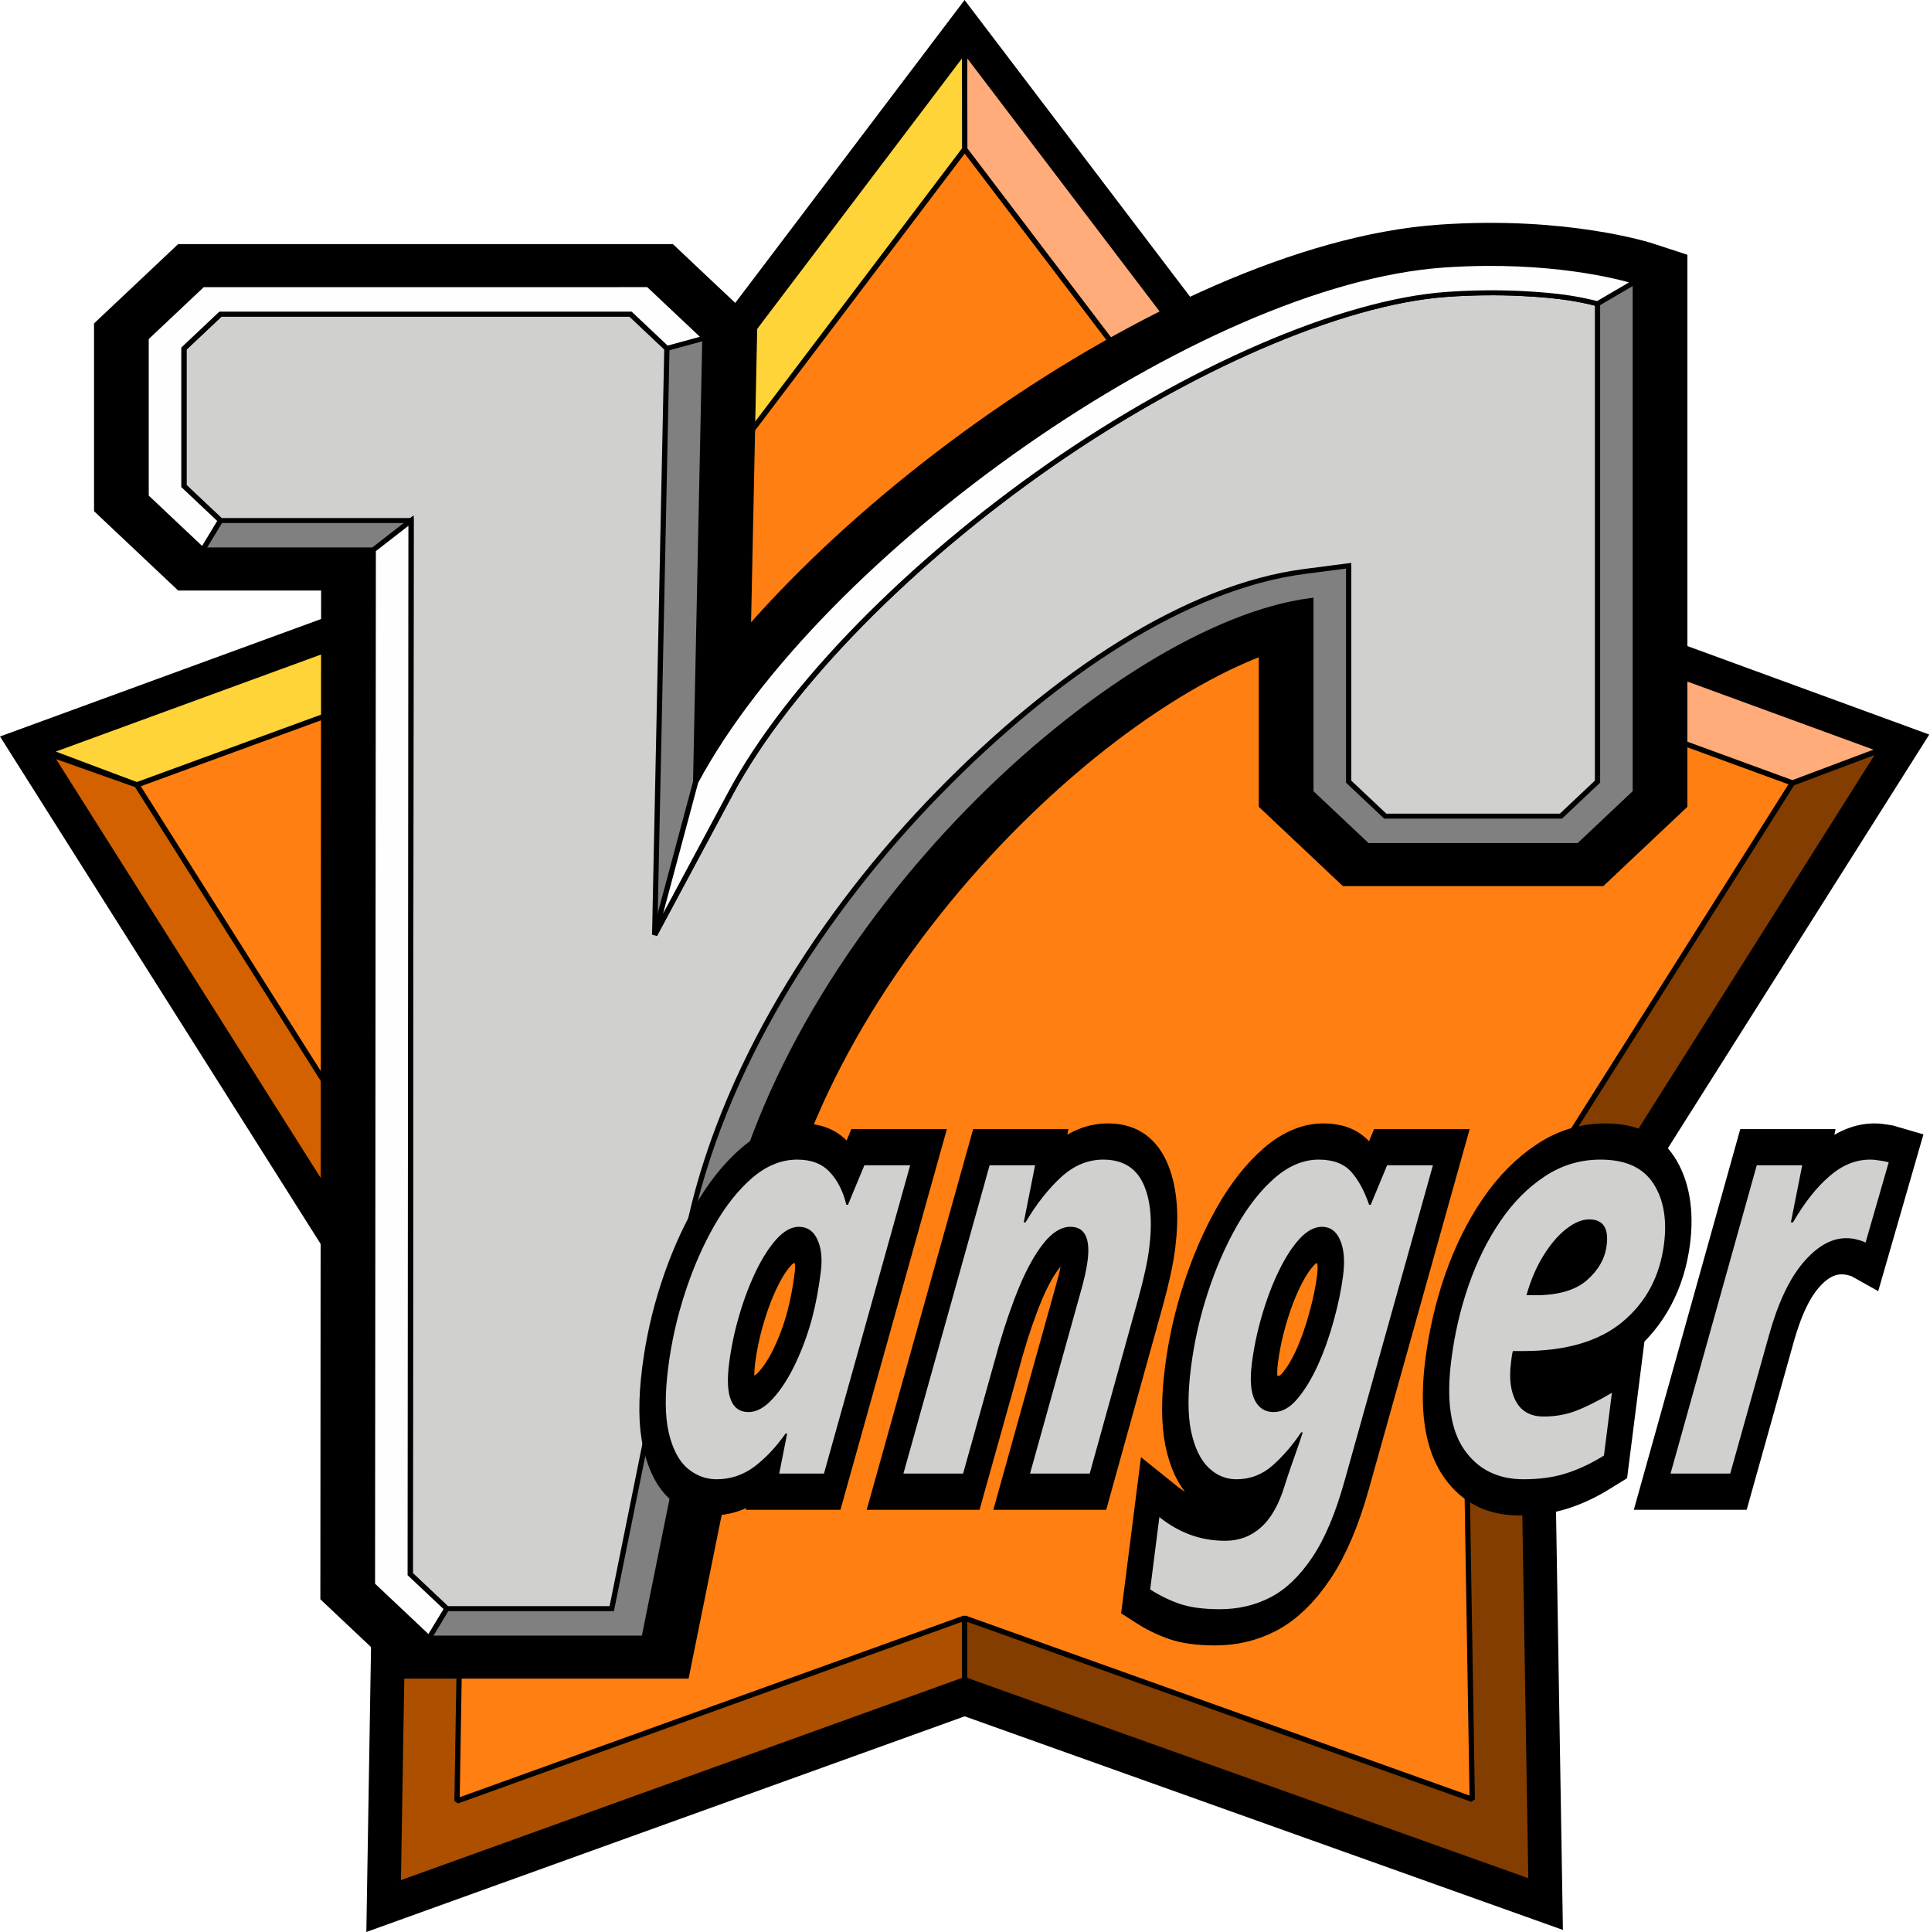
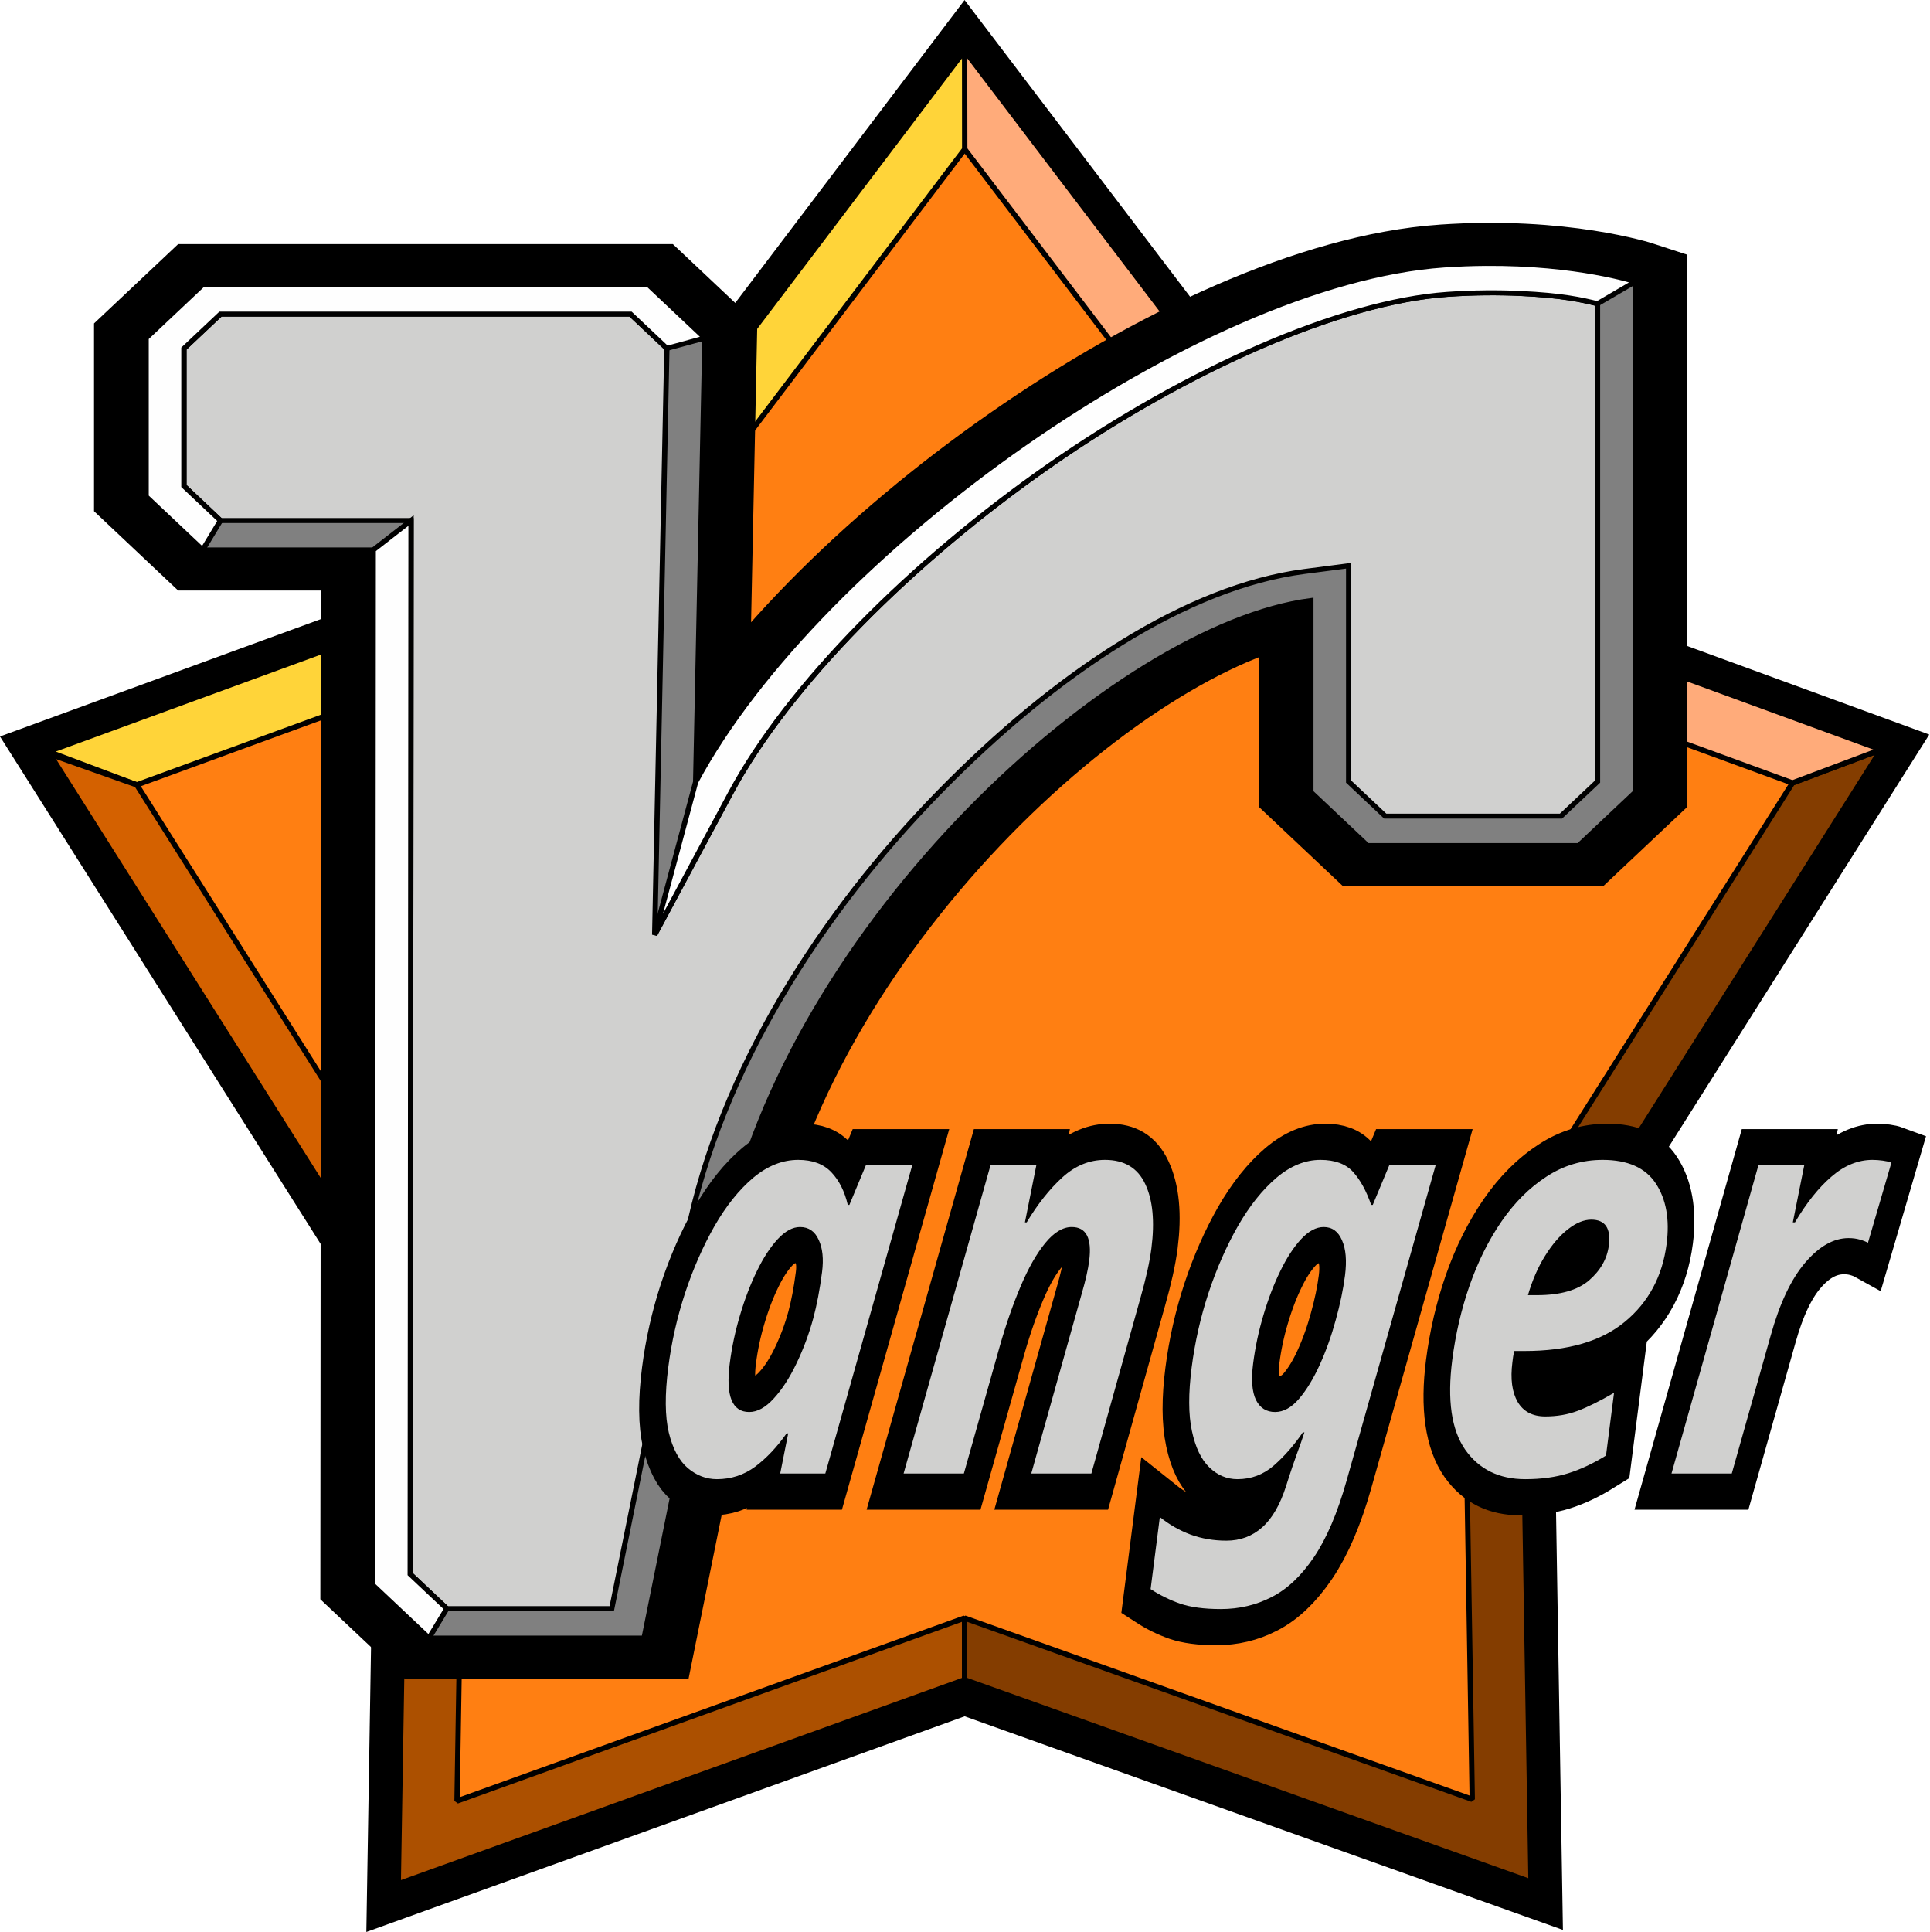
<svg xmlns="http://www.w3.org/2000/svg" id="svg8" version="1.1" viewBox="0 0 143.948 144.119" height="544.702" width="544.054" style="enable-background:new">
  <defs id="defs2" />
  <g id="layer1" transform="translate(0.08265921,-150.6989)" style="display:none">
    <path style="fill:#ff7e11;fill-opacity:1;stroke:#000000;stroke-width:4.318;stroke-miterlimit:4;stroke-dasharray:none;stroke-opacity:1;paint-order:stroke fill markers" d="m 112.426,284.398 -39.088,-6.909 -39.082,6.948 -5.835,-41.256 -18.357,-36.967 35.482,-18.588 27.737,-29.796 27.764,29.768 35.499,18.553 -18.323,36.986 z" id="path10" />
  </g>
  <g style="display:none" transform="translate(0.08265921,-150.6989)" id="g1977">
    <path style="color:#000000;font-style:normal;font-variant:normal;font-weight:normal;font-stretch:normal;font-size:medium;line-height:normal;font-family:sans-serif;font-variant-ligatures:normal;font-variant-position:normal;font-variant-caps:normal;font-variant-numeric:normal;font-variant-alternates:normal;font-feature-settings:normal;text-indent:0;text-align:start;text-decoration:none;text-decoration-line:none;text-decoration-style:solid;text-decoration-color:#000000;letter-spacing:normal;word-spacing:normal;text-transform:none;writing-mode:lr-tb;direction:ltr;text-orientation:mixed;dominant-baseline:auto;baseline-shift:baseline;text-anchor:start;white-space:normal;shape-padding:0;clip-rule:nonzero;display:inline;overflow:visible;visibility:visible;opacity:1;isolation:auto;mix-blend-mode:normal;color-interpolation:sRGB;color-interpolation-filters:linearRGB;solid-color:#000000;solid-opacity:1;vector-effect:none;fill:#ac5000;fill-opacity:1;fill-rule:nonzero;stroke:#000000;stroke-width:0.381;stroke-linecap:butt;stroke-linejoin:miter;stroke-miterlimit:4;stroke-dasharray:none;stroke-dashoffset:0;stroke-opacity:1;paint-order:normal;color-rendering:auto;image-rendering:auto;shape-rendering:auto;text-rendering:auto;enable-background:accumulate" d="m 73.284,157.703 -27.737,29.796 -35.482,18.588 18.356,36.968 5.835,41.256 39.082,-6.949 39.088,6.909 5.797,-41.262 18.323,-36.986 -35.498,-18.553 z m 0.003,4.594 25.993,27.869 33.233,17.366 -17.155,34.625 -5.429,38.63 -36.591,-6.466 -36.587,6.503 -5.465,-38.621 -17.182,-34.609 33.217,-17.403 z" id="path1975" />
  </g>
  <g style="display:none" transform="translate(0.08265921,-150.6989)" id="g1970">
    <path style="color:#000000;font-style:normal;font-variant:normal;font-weight:normal;font-stretch:normal;font-size:medium;line-height:normal;font-family:sans-serif;font-variant-ligatures:normal;font-variant-position:normal;font-variant-caps:normal;font-variant-numeric:normal;font-variant-alternates:normal;font-feature-settings:normal;text-indent:0;text-align:start;text-decoration:none;text-decoration-line:none;text-decoration-style:solid;text-decoration-color:#000000;letter-spacing:normal;word-spacing:normal;text-transform:none;writing-mode:lr-tb;direction:ltr;text-orientation:mixed;dominant-baseline:auto;baseline-shift:baseline;text-anchor:start;white-space:normal;shape-padding:0;clip-rule:nonzero;display:inline;overflow:visible;visibility:visible;opacity:1;isolation:auto;mix-blend-mode:normal;color-interpolation:sRGB;color-interpolation-filters:linearRGB;solid-color:#000000;solid-opacity:1;vector-effect:none;fill:#843d00;fill-opacity:1;fill-rule:nonzero;stroke:#000000;stroke-width:0.381;stroke-linecap:butt;stroke-linejoin:miter;stroke-miterlimit:4;stroke-dasharray:none;stroke-dashoffset:0;stroke-opacity:1;paint-order:normal;color-rendering:auto;image-rendering:auto;shape-rendering:auto;text-rendering:auto;enable-background:accumulate" d="m 136.546,206.023 -4.033,1.508 -17.155,34.625 -5.429,38.63 -36.591,-6.466 9.44e-4,3.042 39.088,6.909 5.797,-41.262 z" id="path1968" />
  </g>
  <g id="g1171" transform="translate(0.08265921,-150.6989)" style="display:none">
    <path style="color:#000000;font-style:normal;font-variant:normal;font-weight:normal;font-stretch:normal;font-size:medium;line-height:normal;font-family:sans-serif;font-variant-ligatures:normal;font-variant-position:normal;font-variant-caps:normal;font-variant-numeric:normal;font-variant-alternates:normal;font-feature-settings:normal;text-indent:0;text-align:start;text-decoration:none;text-decoration-line:none;text-decoration-style:solid;text-decoration-color:#000000;letter-spacing:normal;word-spacing:normal;text-transform:none;writing-mode:lr-tb;direction:ltr;text-orientation:mixed;dominant-baseline:auto;baseline-shift:baseline;text-anchor:start;white-space:normal;shape-padding:0;clip-rule:nonzero;display:inline;overflow:visible;visibility:visible;opacity:1;isolation:auto;mix-blend-mode:normal;color-interpolation:sRGB;color-interpolation-filters:linearRGB;solid-color:#000000;solid-opacity:1;vector-effect:none;fill:#ffab7a;fill-opacity:1;fill-rule:nonzero;stroke:#000000;stroke-width:0.381;stroke-linecap:butt;stroke-linejoin:miter;stroke-miterlimit:4;stroke-dasharray:none;stroke-dashoffset:0;stroke-opacity:1;paint-order:normal;color-rendering:auto;image-rendering:auto;shape-rendering:auto;text-rendering:auto;enable-background:accumulate" d="m 73.284,157.703 0.003,4.594 25.993,27.869 33.233,17.366 4.033,-1.508 -35.498,-18.553 z" id="path1169" />
  </g>
  <g style="display:none" transform="translate(0.08265921,-150.6989)" id="g1184">
    <path style="color:#000000;font-style:normal;font-variant:normal;font-weight:normal;font-stretch:normal;font-size:medium;line-height:normal;font-family:sans-serif;font-variant-ligatures:normal;font-variant-position:normal;font-variant-caps:normal;font-variant-numeric:normal;font-variant-alternates:normal;font-feature-settings:normal;text-indent:0;text-align:start;text-decoration:none;text-decoration-line:none;text-decoration-style:solid;text-decoration-color:#000000;letter-spacing:normal;word-spacing:normal;text-transform:none;writing-mode:lr-tb;direction:ltr;text-orientation:mixed;dominant-baseline:auto;baseline-shift:baseline;text-anchor:start;white-space:normal;shape-padding:0;clip-rule:nonzero;display:inline;overflow:visible;visibility:visible;opacity:1;isolation:auto;mix-blend-mode:normal;color-interpolation:sRGB;color-interpolation-filters:linearRGB;solid-color:#000000;solid-opacity:1;vector-effect:none;fill:#ffd439;fill-opacity:1;fill-rule:nonzero;stroke:#000000;stroke-width:0.381;stroke-linecap:butt;stroke-linejoin:miter;stroke-miterlimit:4;stroke-dasharray:none;stroke-dashoffset:0;stroke-opacity:1;paint-order:normal;color-rendering:auto;image-rendering:auto;shape-rendering:auto;text-rendering:auto;enable-background:accumulate" d="m 73.284,157.703 -27.737,29.796 -35.482,18.588 4.038,1.506 33.217,-17.403 25.966,-27.893 z" id="path1182" />
  </g>
  <g id="g1194" style="display:none" transform="translate(0.08265921,-150.6989)">
    <path style="color:#000000;font-style:normal;font-variant:normal;font-weight:normal;font-stretch:normal;font-size:medium;line-height:normal;font-family:sans-serif;font-variant-ligatures:normal;font-variant-position:normal;font-variant-caps:normal;font-variant-numeric:normal;font-variant-alternates:normal;font-feature-settings:normal;text-indent:0;text-align:start;text-decoration:none;text-decoration-line:none;text-decoration-style:solid;text-decoration-color:#000000;letter-spacing:normal;word-spacing:normal;text-transform:none;writing-mode:lr-tb;direction:ltr;text-orientation:mixed;dominant-baseline:auto;baseline-shift:baseline;text-anchor:start;white-space:normal;shape-padding:0;clip-rule:nonzero;display:inline;overflow:visible;visibility:visible;opacity:1;isolation:auto;mix-blend-mode:normal;color-interpolation:sRGB;color-interpolation-filters:linearRGB;solid-color:#000000;solid-opacity:1;vector-effect:none;fill:#d46100;fill-opacity:1;fill-rule:nonzero;stroke:#000000;stroke-width:0.381;stroke-linecap:butt;stroke-linejoin:miter;stroke-miterlimit:4;stroke-dasharray:none;stroke-dashoffset:0;stroke-opacity:1;paint-order:normal;color-rendering:auto;image-rendering:auto;shape-rendering:auto;text-rendering:auto;enable-background:accumulate" d="m 10.142,206.241 18.28,36.814 2.864,-0.853 -17.182,-34.609 z" id="path1192" />
  </g>
  <g style="display:inline" transform="translate(0.08265921,-150.6989)" id="g5696">
    <g transform="matrix(1.462109,0,0,1.535817,3.500955,141.4884)" id="g6" style="display:inline;fill:#ff7f12;fill-opacity:1;stroke:#000000;stroke-width:3.178;stroke-miterlimit:4;stroke-dasharray:none;stroke-opacity:1;paint-order:stroke fill markers">
      <path class="st0" d="M 46.775,8.547 27.232,33.116 0.006,42.596 18.345,70.222 17.872,97.597 46.775,87.681 75.679,97.504 75.205,70.129 93.545,42.502 66.319,33.022 Z" id="path4" style="fill:#ff7f12;fill-opacity:1;stroke:#000000;stroke-width:3.178;stroke-miterlimit:4;stroke-dasharray:none;stroke-opacity:1;paint-order:stroke fill markers" />
    </g>
  </g>
  <g id="g5777" transform="translate(0.08265921,-150.6989)" style="display:none">
    <g style="display:inline;fill:none;fill-opacity:1;stroke:#000000;stroke-width:5.854;stroke-miterlimit:4;stroke-dasharray:none;stroke-opacity:1;paint-order:normal" id="g5775" transform="matrix(1.322917,0,0,1.389618,11.84991,147.3847)">
      <path style="color:#000000;font-style:normal;font-variant:normal;font-weight:normal;font-stretch:normal;font-size:medium;line-height:normal;font-family:sans-serif;font-variant-ligatures:normal;font-variant-position:normal;font-variant-caps:normal;font-variant-numeric:normal;font-variant-alternates:normal;font-feature-settings:normal;text-indent:0;text-align:start;text-decoration:none;text-decoration-line:none;text-decoration-style:solid;text-decoration-color:#000000;letter-spacing:normal;word-spacing:normal;text-transform:none;writing-mode:lr-tb;direction:ltr;text-orientation:mixed;dominant-baseline:auto;baseline-shift:baseline;text-anchor:start;white-space:normal;shape-padding:0;clip-rule:nonzero;display:inline;overflow:visible;visibility:visible;opacity:1;isolation:auto;mix-blend-mode:normal;color-interpolation:sRGB;color-interpolation-filters:linearRGB;solid-color:#000000;solid-opacity:1;vector-effect:none;fill:#ac5000;fill-opacity:1;fill-rule:nonzero;stroke:#000000;stroke-width:1.5;stroke-linecap:butt;stroke-linejoin:miter;stroke-miterlimit:4;stroke-dasharray:none;stroke-dashoffset:0;stroke-opacity:1;paint-order:normal;color-rendering:auto;image-rendering:auto;shape-rendering:auto;text-rendering:auto;enable-background:accumulate" d="M 249.898,17.086 152.182,146.123 16.051,195.912 107.75,341.01 105.381,484.787 249.898,432.707 394.416,484.295 392.047,340.52 483.746,195.422 347.615,145.633 Z m 0.019,25.176 88.896,116.93 122.305,44.736 -83.789,132.584 2.09,126.697 L 249.879,416.965 120.377,463.629 122.457,336.994 38.668,204.42 160.992,159.686 Z" transform="matrix(0.2,0,0,0.1904,-3.204227,5.197614)" id="path5773" />
    </g>
  </g>
  <g style="display:inline" transform="translate(0.08265921,-150.6989)" id="g5839">
    <g transform="matrix(1.462109,0,0,1.535817,3.500955,141.4884)" id="g5837" style="display:inline;fill:none;fill-opacity:1;stroke:#000000;stroke-width:5.297;stroke-miterlimit:4;stroke-dasharray:none;stroke-opacity:1;paint-order:normal">
      <path style="color:#000000;font-style:normal;font-variant:normal;font-weight:normal;font-stretch:normal;font-size:medium;line-height:normal;font-family:sans-serif;font-variant-ligatures:normal;font-variant-position:normal;font-variant-caps:normal;font-variant-numeric:normal;font-variant-alternates:normal;font-feature-settings:normal;text-indent:0;text-align:start;text-decoration:none;text-decoration-line:none;text-decoration-style:solid;text-decoration-color:#000000;letter-spacing:normal;word-spacing:normal;text-transform:none;writing-mode:lr-tb;direction:ltr;text-orientation:mixed;dominant-baseline:auto;baseline-shift:baseline;text-anchor:start;white-space:normal;shape-padding:0;clip-rule:nonzero;display:inline;overflow:visible;visibility:visible;opacity:1;isolation:auto;mix-blend-mode:normal;color-interpolation:sRGB;color-interpolation-filters:linearRGB;solid-color:#000000;solid-opacity:1;vector-effect:none;fill:#ac5000;fill-opacity:1;fill-rule:nonzero;stroke:#000000;stroke-width:1.357;stroke-linecap:butt;stroke-linejoin:bevel;stroke-miterlimit:4;stroke-dasharray:none;stroke-dashoffset:0;stroke-opacity:1;paint-order:normal;color-rendering:auto;image-rendering:auto;shape-rendering:auto;text-rendering:auto;enable-background:accumulate" d="m 122.457,336.994 -14.707,4.016 -2.369,143.777 144.518,-52.08 -0.019,-15.742 -129.502,46.664 z" transform="matrix(0.2,0,0,0.1904,-3.204227,5.197614)" id="path5835" />
    </g>
  </g>
  <g style="display:inline" transform="translate(0.08265921,-150.6989)" id="g5830">
    <g transform="matrix(1.462109,0,0,1.535817,3.500955,141.4884)" id="g5828" style="display:inline;fill:none;fill-opacity:1;stroke:#000000;stroke-width:5.297;stroke-miterlimit:4;stroke-dasharray:none;stroke-opacity:1;paint-order:normal">
      <path style="color:#000000;font-style:normal;font-variant:normal;font-weight:normal;font-stretch:normal;font-size:medium;line-height:normal;font-family:sans-serif;font-variant-ligatures:normal;font-variant-position:normal;font-variant-caps:normal;font-variant-numeric:normal;font-variant-alternates:normal;font-feature-settings:normal;text-indent:0;text-align:start;text-decoration:none;text-decoration-line:none;text-decoration-style:solid;text-decoration-color:#000000;letter-spacing:normal;word-spacing:normal;text-transform:none;writing-mode:lr-tb;direction:ltr;text-orientation:mixed;dominant-baseline:auto;baseline-shift:baseline;text-anchor:start;white-space:normal;shape-padding:0;clip-rule:nonzero;display:inline;overflow:visible;visibility:visible;opacity:1;isolation:auto;mix-blend-mode:normal;color-interpolation:sRGB;color-interpolation-filters:linearRGB;solid-color:#000000;solid-opacity:1;vector-effect:none;fill:#843d00;fill-opacity:1;fill-rule:nonzero;stroke:#000000;stroke-width:1.357;stroke-linecap:butt;stroke-linejoin:bevel;stroke-miterlimit:4;stroke-dasharray:none;stroke-dashoffset:0;stroke-opacity:1;paint-order:normal;color-rendering:auto;image-rendering:auto;shape-rendering:auto;text-rendering:auto;enable-background:accumulate" d="m 483.746,195.422 -22.627,8.506 -83.789,132.584 2.09,126.697 -129.541,-46.244 0.019,15.742 144.518,51.588 -2.369,-143.775 z" transform="matrix(0.2,0,0,0.1904,-3.204227,5.197614)" id="path5826" />
    </g>
  </g>
  <g style="display:inline" transform="translate(0.08265921,-150.6989)" id="g5821">
    <g transform="matrix(1.462109,0,0,1.535817,3.500955,141.4884)" id="g5819" style="display:inline;fill:none;fill-opacity:1;stroke:#000000;stroke-width:5.297;stroke-miterlimit:4;stroke-dasharray:none;stroke-opacity:1;paint-order:normal">
      <path style="color:#000000;font-style:normal;font-variant:normal;font-weight:normal;font-stretch:normal;font-size:medium;line-height:normal;font-family:sans-serif;font-variant-ligatures:normal;font-variant-position:normal;font-variant-caps:normal;font-variant-numeric:normal;font-variant-alternates:normal;font-feature-settings:normal;text-indent:0;text-align:start;text-decoration:none;text-decoration-line:none;text-decoration-style:solid;text-decoration-color:#000000;letter-spacing:normal;word-spacing:normal;text-transform:none;writing-mode:lr-tb;direction:ltr;text-orientation:mixed;dominant-baseline:auto;baseline-shift:baseline;text-anchor:start;white-space:normal;shape-padding:0;clip-rule:nonzero;display:inline;overflow:visible;visibility:visible;opacity:1;isolation:auto;mix-blend-mode:normal;color-interpolation:sRGB;color-interpolation-filters:linearRGB;solid-color:#000000;solid-opacity:1;vector-effect:none;fill:#ffab7a;fill-opacity:1;fill-rule:nonzero;stroke:#000000;stroke-width:1.357;stroke-linecap:butt;stroke-linejoin:bevel;stroke-miterlimit:4;stroke-dasharray:none;stroke-dashoffset:0;stroke-opacity:1;paint-order:normal;color-rendering:auto;image-rendering:auto;shape-rendering:auto;text-rendering:auto;enable-background:accumulate" d="m 249.898,17.086 0.019,25.176 88.896,116.93 122.305,44.736 22.627,-8.506 -136.131,-49.789 z" transform="matrix(0.2,0,0,0.1904,-3.204227,5.197614)" id="path5817" />
    </g>
  </g>
  <g style="display:inline" transform="translate(0.08265921,-150.6989)" id="g5812">
    <g transform="matrix(1.462109,0,0,1.535817,3.500955,141.4884)" id="g5810" style="display:inline;fill:none;fill-opacity:1;stroke:#000000;stroke-width:5.297;stroke-miterlimit:4;stroke-dasharray:none;stroke-opacity:1;paint-order:normal">
      <path style="color:#000000;font-style:normal;font-variant:normal;font-weight:normal;font-stretch:normal;font-size:medium;line-height:normal;font-family:sans-serif;font-variant-ligatures:normal;font-variant-position:normal;font-variant-caps:normal;font-variant-numeric:normal;font-variant-alternates:normal;font-feature-settings:normal;text-indent:0;text-align:start;text-decoration:none;text-decoration-line:none;text-decoration-style:solid;text-decoration-color:#000000;letter-spacing:normal;word-spacing:normal;text-transform:none;writing-mode:lr-tb;direction:ltr;text-orientation:mixed;dominant-baseline:auto;baseline-shift:baseline;text-anchor:start;white-space:normal;shape-padding:0;clip-rule:nonzero;display:inline;overflow:visible;visibility:visible;opacity:1;isolation:auto;mix-blend-mode:normal;color-interpolation:sRGB;color-interpolation-filters:linearRGB;solid-color:#000000;solid-opacity:1;vector-effect:none;fill:#ffd439;fill-opacity:1;fill-rule:nonzero;stroke:#000000;stroke-width:1.357;stroke-linecap:butt;stroke-linejoin:bevel;stroke-miterlimit:4;stroke-dasharray:none;stroke-dashoffset:0;stroke-opacity:1;paint-order:normal;color-rendering:auto;image-rendering:auto;shape-rendering:auto;text-rendering:auto;enable-background:accumulate" d="M 249.898,17.086 152.182,146.123 16.051,195.912 38.668,204.42 160.992,159.686 249.918,42.262 Z" transform="matrix(0.2,0,0,0.1904,-3.204227,5.197614)" id="path5808" />
    </g>
  </g>
  <g style="display:inline" transform="translate(0.08265921,-150.6989)" id="g5805">
    <g transform="matrix(1.462109,0,0,1.535817,3.500955,141.4884)" id="g5801" style="display:inline;fill:none;fill-opacity:1;stroke:#000000;stroke-width:5.297;stroke-miterlimit:4;stroke-dasharray:none;stroke-opacity:1;paint-order:normal">
      <path style="color:#000000;font-style:normal;font-variant:normal;font-weight:normal;font-stretch:normal;font-size:medium;line-height:normal;font-family:sans-serif;font-variant-ligatures:normal;font-variant-position:normal;font-variant-caps:normal;font-variant-numeric:normal;font-variant-alternates:normal;font-feature-settings:normal;text-indent:0;text-align:start;text-decoration:none;text-decoration-line:none;text-decoration-style:solid;text-decoration-color:#000000;letter-spacing:normal;word-spacing:normal;text-transform:none;writing-mode:lr-tb;direction:ltr;text-orientation:mixed;dominant-baseline:auto;baseline-shift:baseline;text-anchor:start;white-space:normal;shape-padding:0;clip-rule:nonzero;display:inline;overflow:visible;visibility:visible;opacity:1;isolation:auto;mix-blend-mode:normal;color-interpolation:sRGB;color-interpolation-filters:linearRGB;solid-color:#000000;solid-opacity:1;vector-effect:none;fill:#d46100;fill-opacity:1;fill-rule:nonzero;stroke:#000000;stroke-width:1.357;stroke-linecap:butt;stroke-linejoin:bevel;stroke-miterlimit:4;stroke-dasharray:none;stroke-dashoffset:0;stroke-opacity:1;paint-order:normal;color-rendering:auto;image-rendering:auto;shape-rendering:auto;text-rendering:auto;enable-background:accumulate" d="M 16.463,196.564 107.75,341.01 122.457,336.994 38.668,204.42 Z" transform="matrix(0.2,0,0,0.1904,-3.204227,5.197614)" id="path5799" />
    </g>
  </g>
  <g style="display:inline" transform="translate(8.125996,3.468514)" id="g5201">
    <g aria-label="r" transform="matrix(1.253854,0,0,0.9761822,-16.39221,-11.12243)" style="font-style:normal;font-variant:normal;font-weight:normal;font-stretch:normal;font-size:90.5px;line-height:1.25;font-family:'Fira Code';-inkscape-font-specification:'Fira Code';font-variant-ligatures:normal;font-variant-caps:normal;font-variant-numeric:normal;font-feature-settings:normal;text-align:start;letter-spacing:0px;word-spacing:0px;writing-mode:lr-tb;text-anchor:start;display:inline;fill:#d0d0cf;fill-opacity:1;stroke:#000000;stroke-width:6.199;stroke-miterlimit:4;stroke-dasharray:none;stroke-opacity:1;paint-order:stroke fill markers" id="text5187">
      <path d="M 92.514,28.094 C 77.942,29.393 55.326,50.026 47.99,67.595 L 48.54,33.67 45.174,29.594 H 18.654 l -3.366,4.076 v 12.119 l 3.366,4.076 h 10.149 l -0.047,79.073 3.366,4.076 h 12.797 l 4.809,-30.544 C 53.522,78.367 73.015,55.658 84.599,53.727 v 14.651 l 3.366,4.076 h 12.575 l 3.366,-4.076 V 29.362 c 0,0 -4.459,-1.886 -11.391,-1.268 z" style="font-style:normal;font-variant:normal;font-weight:bold;font-stretch:normal;font-size:193.067px;font-family:'Fira Code';-inkscape-font-specification:'Fira Code Bold';fill:#d0d0cf;fill-opacity:1;stroke:#000000;stroke-width:6.199;stroke-linecap:square;stroke-miterlimit:4;stroke-dasharray:none;stroke-opacity:1;paint-order:stroke fill markers" id="path5211" />
    </g>
  </g>
  <g id="g1852" transform="translate(8.125996,3.468514)" style="display:inline">
    <g id="g1850" style="font-style:normal;font-variant:normal;font-weight:normal;font-stretch:normal;font-size:90.5px;line-height:1.25;font-family:'Fira Code';-inkscape-font-specification:'Fira Code';font-variant-ligatures:normal;font-variant-caps:normal;font-variant-numeric:normal;font-feature-settings:normal;text-align:start;letter-spacing:0px;word-spacing:0px;writing-mode:lr-tb;text-anchor:start;display:inline;fill:#d0d0cf;fill-opacity:1;stroke:#000000;stroke-width:0.23;stroke-miterlimit:4;stroke-dasharray:none;stroke-opacity:1;paint-order:stroke fill markers" transform="matrix(1.253854,0,0,0.9761822,-16.39221,-11.12243)" aria-label="r">
      <path style="color:#000000;font-style:normal;font-variant:normal;font-weight:bold;font-stretch:normal;font-size:193.067px;line-height:1.25;font-family:'Fira Code';-inkscape-font-specification:'Fira Code Bold';font-variant-ligatures:normal;font-variant-position:normal;font-variant-caps:normal;font-variant-numeric:normal;font-variant-alternates:normal;font-feature-settings:normal;text-indent:0;text-align:start;text-decoration:none;text-decoration-line:none;text-decoration-style:solid;text-decoration-color:#000000;letter-spacing:0px;word-spacing:0px;text-transform:none;writing-mode:lr-tb;direction:ltr;text-orientation:mixed;dominant-baseline:auto;baseline-shift:baseline;text-anchor:start;white-space:normal;shape-padding:0;clip-rule:nonzero;display:inline;overflow:visible;visibility:visible;opacity:1;isolation:auto;mix-blend-mode:normal;color-interpolation:sRGB;color-interpolation-filters:linearRGB;solid-color:#000000;solid-opacity:1;vector-effect:none;fill:#808080;fill-opacity:1;fill-rule:nonzero;stroke:#000000;stroke-width:1.302;stroke-linecap:square;stroke-linejoin:miter;stroke-miterlimit:4;stroke-dasharray:none;stroke-dashoffset:0;stroke-opacity:1;paint-order:normal;color-rendering:auto;image-rendering:auto;shape-rendering:auto;text-rendering:auto;enable-background:accumulate" d="m 398.586,102.346 c -3.266,0.026 -6.711,0.157 -10.314,0.422 -60.609,4.461 -154.675,75.323 -185.189,135.664 l 2.291,-116.514 -14,-14 H 81.068 l -14,14 v 41.625 l 14,14 H 123.279 l -0.197,271.576 14,14 h 53.229 l 20,-104.902 c 15.784,-82.788 96.859,-160.781 145.039,-167.412 v 50.318 l 14,14 h 52.301 l 14,-14 v -134 c 0,0 -14.2,-4.959 -37.064,-4.777 z m 0.059,7.711 c 3.005,-0.031 5.831,0.031 8.471,0.162 10.55,0.523 15.321,1.687 19.18,2.703 v 125.426 l -9.049,9.049 h -43.494 l -9.049,-9.049 v -56.662 l -10.895,1.496 c -29.117,4.007 -61.479,26.52 -90.568,58.092 -29.09,31.572 -53.965,72.705 -62.17,115.738 l -18.756,98.381 H 141.492 l -9.057,-9.051 0.203,-276.521 H 85.473 l -9.049,-9.057 v -36.068 l 9.049,-9.049 H 186.969 l 8.992,8.994 -3.021,153.895 18.773,-37.127 c 14.442,-28.558 44.886,-60.84 78.92,-86.01 34.034,-25.17 72.105,-42.997 98.473,-44.938 3.35,-0.247 6.534,-0.373 9.539,-0.404 z" transform="matrix(0.240429,0,0,0.2911644,-0.8374085,-1.828244)" id="path1848" />
    </g>
    <g aria-label="r" transform="matrix(1.253854,0,0,0.9761822,-16.39221,-11.12243)" style="font-style:normal;font-variant:normal;font-weight:normal;font-stretch:normal;font-size:90.5px;line-height:1.25;font-family:'Fira Code';-inkscape-font-specification:'Fira Code';font-variant-ligatures:normal;font-variant-caps:normal;font-variant-numeric:normal;font-feature-settings:normal;text-align:start;letter-spacing:0px;word-spacing:0px;writing-mode:lr-tb;text-anchor:start;display:inline;fill:#d0d0cf;fill-opacity:1;stroke:#000000;stroke-width:0.23;stroke-miterlimit:4;stroke-dasharray:none;stroke-opacity:1;paint-order:stroke fill markers" id="text5187-4" />
  </g>
  <g style="display:inline" transform="translate(8.125996,3.468514)" id="g1881">
    <g aria-label="r" transform="matrix(1.253854,0,0,0.9761822,-16.39221,-11.12243)" style="font-style:normal;font-variant:normal;font-weight:normal;font-stretch:normal;font-size:90.5px;line-height:1.25;font-family:'Fira Code';-inkscape-font-specification:'Fira Code';font-variant-ligatures:normal;font-variant-caps:normal;font-variant-numeric:normal;font-feature-settings:normal;text-align:start;letter-spacing:0px;word-spacing:0px;writing-mode:lr-tb;text-anchor:start;display:inline;fill:#fefefe;fill-opacity:1;stroke:#000000;stroke-width:0.23;stroke-miterlimit:4;stroke-dasharray:none;stroke-opacity:1;paint-order:stroke fill markers" id="g1877" />
    <g id="g1879" style="font-style:normal;font-variant:normal;font-weight:normal;font-stretch:normal;font-size:90.5px;line-height:1.25;font-family:'Fira Code';-inkscape-font-specification:'Fira Code';font-variant-ligatures:normal;font-variant-caps:normal;font-variant-numeric:normal;font-feature-settings:normal;text-align:start;letter-spacing:0px;word-spacing:0px;writing-mode:lr-tb;text-anchor:start;display:inline;fill:#fefefe;fill-opacity:1;stroke:#000000;stroke-width:0.23;stroke-miterlimit:4;stroke-dasharray:none;stroke-opacity:1;paint-order:stroke fill markers" transform="matrix(1.253854,0,0,0.9761822,-16.39221,-11.12243)" aria-label="r" />
    <g aria-label="r" transform="matrix(1.253854,0,0,0.9761822,-16.39221,-11.12243)" style="font-style:normal;font-variant:normal;font-weight:normal;font-stretch:normal;font-size:90.5px;line-height:1.25;font-family:'Fira Code';-inkscape-font-specification:'Fira Code';font-variant-ligatures:normal;font-variant-caps:normal;font-variant-numeric:normal;font-feature-settings:normal;text-align:start;letter-spacing:0px;word-spacing:0px;writing-mode:lr-tb;text-anchor:start;display:inline;fill:#fefefe;fill-opacity:1;stroke:#000000;stroke-width:0.23;stroke-miterlimit:4;stroke-dasharray:none;stroke-opacity:1;paint-order:stroke fill markers" id="g1891-6">
      <path id="path1889-6" transform="matrix(0.240429,0,0,0.2911644,-0.8374085,-1.828244)" style="color:#000000;font-style:normal;font-variant:normal;font-weight:bold;font-stretch:normal;font-size:193.067px;line-height:1.25;font-family:'Fira Code';-inkscape-font-specification:'Fira Code Bold';font-variant-ligatures:normal;font-variant-position:normal;font-variant-caps:normal;font-variant-numeric:normal;font-variant-alternates:normal;font-feature-settings:normal;text-indent:0;text-align:start;text-decoration:none;text-decoration-line:none;text-decoration-style:solid;text-decoration-color:#000000;letter-spacing:0px;word-spacing:0px;text-transform:none;writing-mode:lr-tb;direction:ltr;text-orientation:mixed;dominant-baseline:auto;baseline-shift:baseline;text-anchor:start;white-space:normal;shape-padding:0;clip-rule:nonzero;display:inline;overflow:visible;visibility:visible;opacity:1;isolation:auto;mix-blend-mode:normal;color-interpolation:sRGB;color-interpolation-filters:linearRGB;solid-color:#000000;solid-opacity:1;vector-effect:none;fill:#fefefe;fill-opacity:1;fill-rule:nonzero;stroke:#000000;stroke-width:1.302;stroke-linecap:square;stroke-linejoin:miter;stroke-miterlimit:4;stroke-dasharray:none;stroke-dashoffset:0;stroke-opacity:1;paint-order:normal;color-rendering:auto;image-rendering:auto;shape-rendering:auto;text-rendering:auto;enable-background:accumulate" d="m 398.586,102.346 c -3.266,0.026 -6.711,0.157 -10.314,0.422 -60.609,4.461 -154.675,75.323 -185.189,135.664 l -10.143,40.104 18.773,-37.127 c 14.442,-28.558 44.886,-60.84 78.92,-86.01 34.034,-25.17 72.105,-42.997 98.473,-44.938 3.35,-0.247 6.534,-0.373 9.539,-0.404 3.005,-0.031 5.831,0.031 8.471,0.162 10.55,0.523 15.321,1.687 19.18,2.703 l 9.355,-5.799 c 0,0 -14.2,-4.959 -37.064,-4.777 z m -317.518,5.572 -14,14 v 41.625 l 14,14 4.404,-7.723 -9.049,-9.057 v -36.068 l 9.049,-9.049 H 186.969 l 8.992,8.994 9.412,-2.723 -14,-14 z m 51.57,61.902 -9.359,7.723 -0.197,271.576 14,14 4.41,-7.727 -9.057,-9.051 z" />
    </g>
    <g id="g1893-3" style="font-style:normal;font-variant:normal;font-weight:normal;font-stretch:normal;font-size:90.5px;line-height:1.25;font-family:'Fira Code';-inkscape-font-specification:'Fira Code';font-variant-ligatures:normal;font-variant-caps:normal;font-variant-numeric:normal;font-feature-settings:normal;text-align:start;letter-spacing:0px;word-spacing:0px;writing-mode:lr-tb;text-anchor:start;display:inline;fill:#fefefe;fill-opacity:1;stroke:#000000;stroke-width:0.23;stroke-miterlimit:4;stroke-dasharray:none;stroke-opacity:1;paint-order:stroke fill markers" transform="matrix(1.253854,0,0,0.9761822,-16.39221,-11.12243)" aria-label="r" />
  </g>
  <g id="layer3" style="display:inline" transform="translate(8.125996,3.468514)">
-     <text xml:space="preserve" style="font-style:normal;font-weight:normal;font-size:16.013px;line-height:1.25;font-family:sans-serif;letter-spacing:0px;word-spacing:0px;writing-mode:lr-tb;display:inline;fill:#d0d0cf;fill-opacity:1;stroke:#000000;stroke-width:4.579;stroke-miterlimit:4;stroke-dasharray:none;stroke-opacity:1" x="62.398" y="90.266" id="text756" transform="matrix(0.8479222,0,-0.1497857,1.179353,0,0)">
-       <tspan id="tspan754" x="62.398" y="90.266" style="font-style:italic;font-variant:normal;font-weight:bold;font-stretch:normal;font-size:35.717px;font-family:quantico;-inkscape-font-specification:'quantico Bold Italic';letter-spacing:1.606px;writing-mode:lr-tb;fill:#d0d0cf;fill-opacity:1;stroke:#000000;stroke-width:4.579;stroke-miterlimit:4;stroke-dasharray:none;stroke-opacity:1;paint-order:stroke fill markers" rotate="0 0 0 0 0 0">anger</tspan>
+     <text xml:space="preserve" style="font-style:normal;font-weight:normal;font-size:16.072px;line-height:1.25;font-family:sans-serif;letter-spacing:0px;word-spacing:0px;writing-mode:lr-tb;display:inline;fill:#d0d0cf;fill-opacity:1;stroke:#000000;stroke-width:4.595;stroke-miterlimit:4;stroke-dasharray:none;stroke-opacity:1" x="62.257" y="90.642" id="text756" transform="matrix(0.8514903,0,-0.150416,1.174411,0,0)">
+       <tspan id="tspan754" x="62.257" y="90.642" style="font-style:italic;font-variant:normal;font-weight:bold;font-stretch:normal;font-size:35.847px;font-family:quantico;-inkscape-font-specification:'quantico Bold Italic';letter-spacing:1.459px;writing-mode:lr-tb;fill:#d0d0cf;fill-opacity:1;stroke:#000000;stroke-width:4.595;stroke-miterlimit:4;stroke-dasharray:none;stroke-opacity:1;paint-order:stroke fill markers" rotate="0 0 0 0 0 0">anger</tspan>
    </text>
  </g>
</svg>
